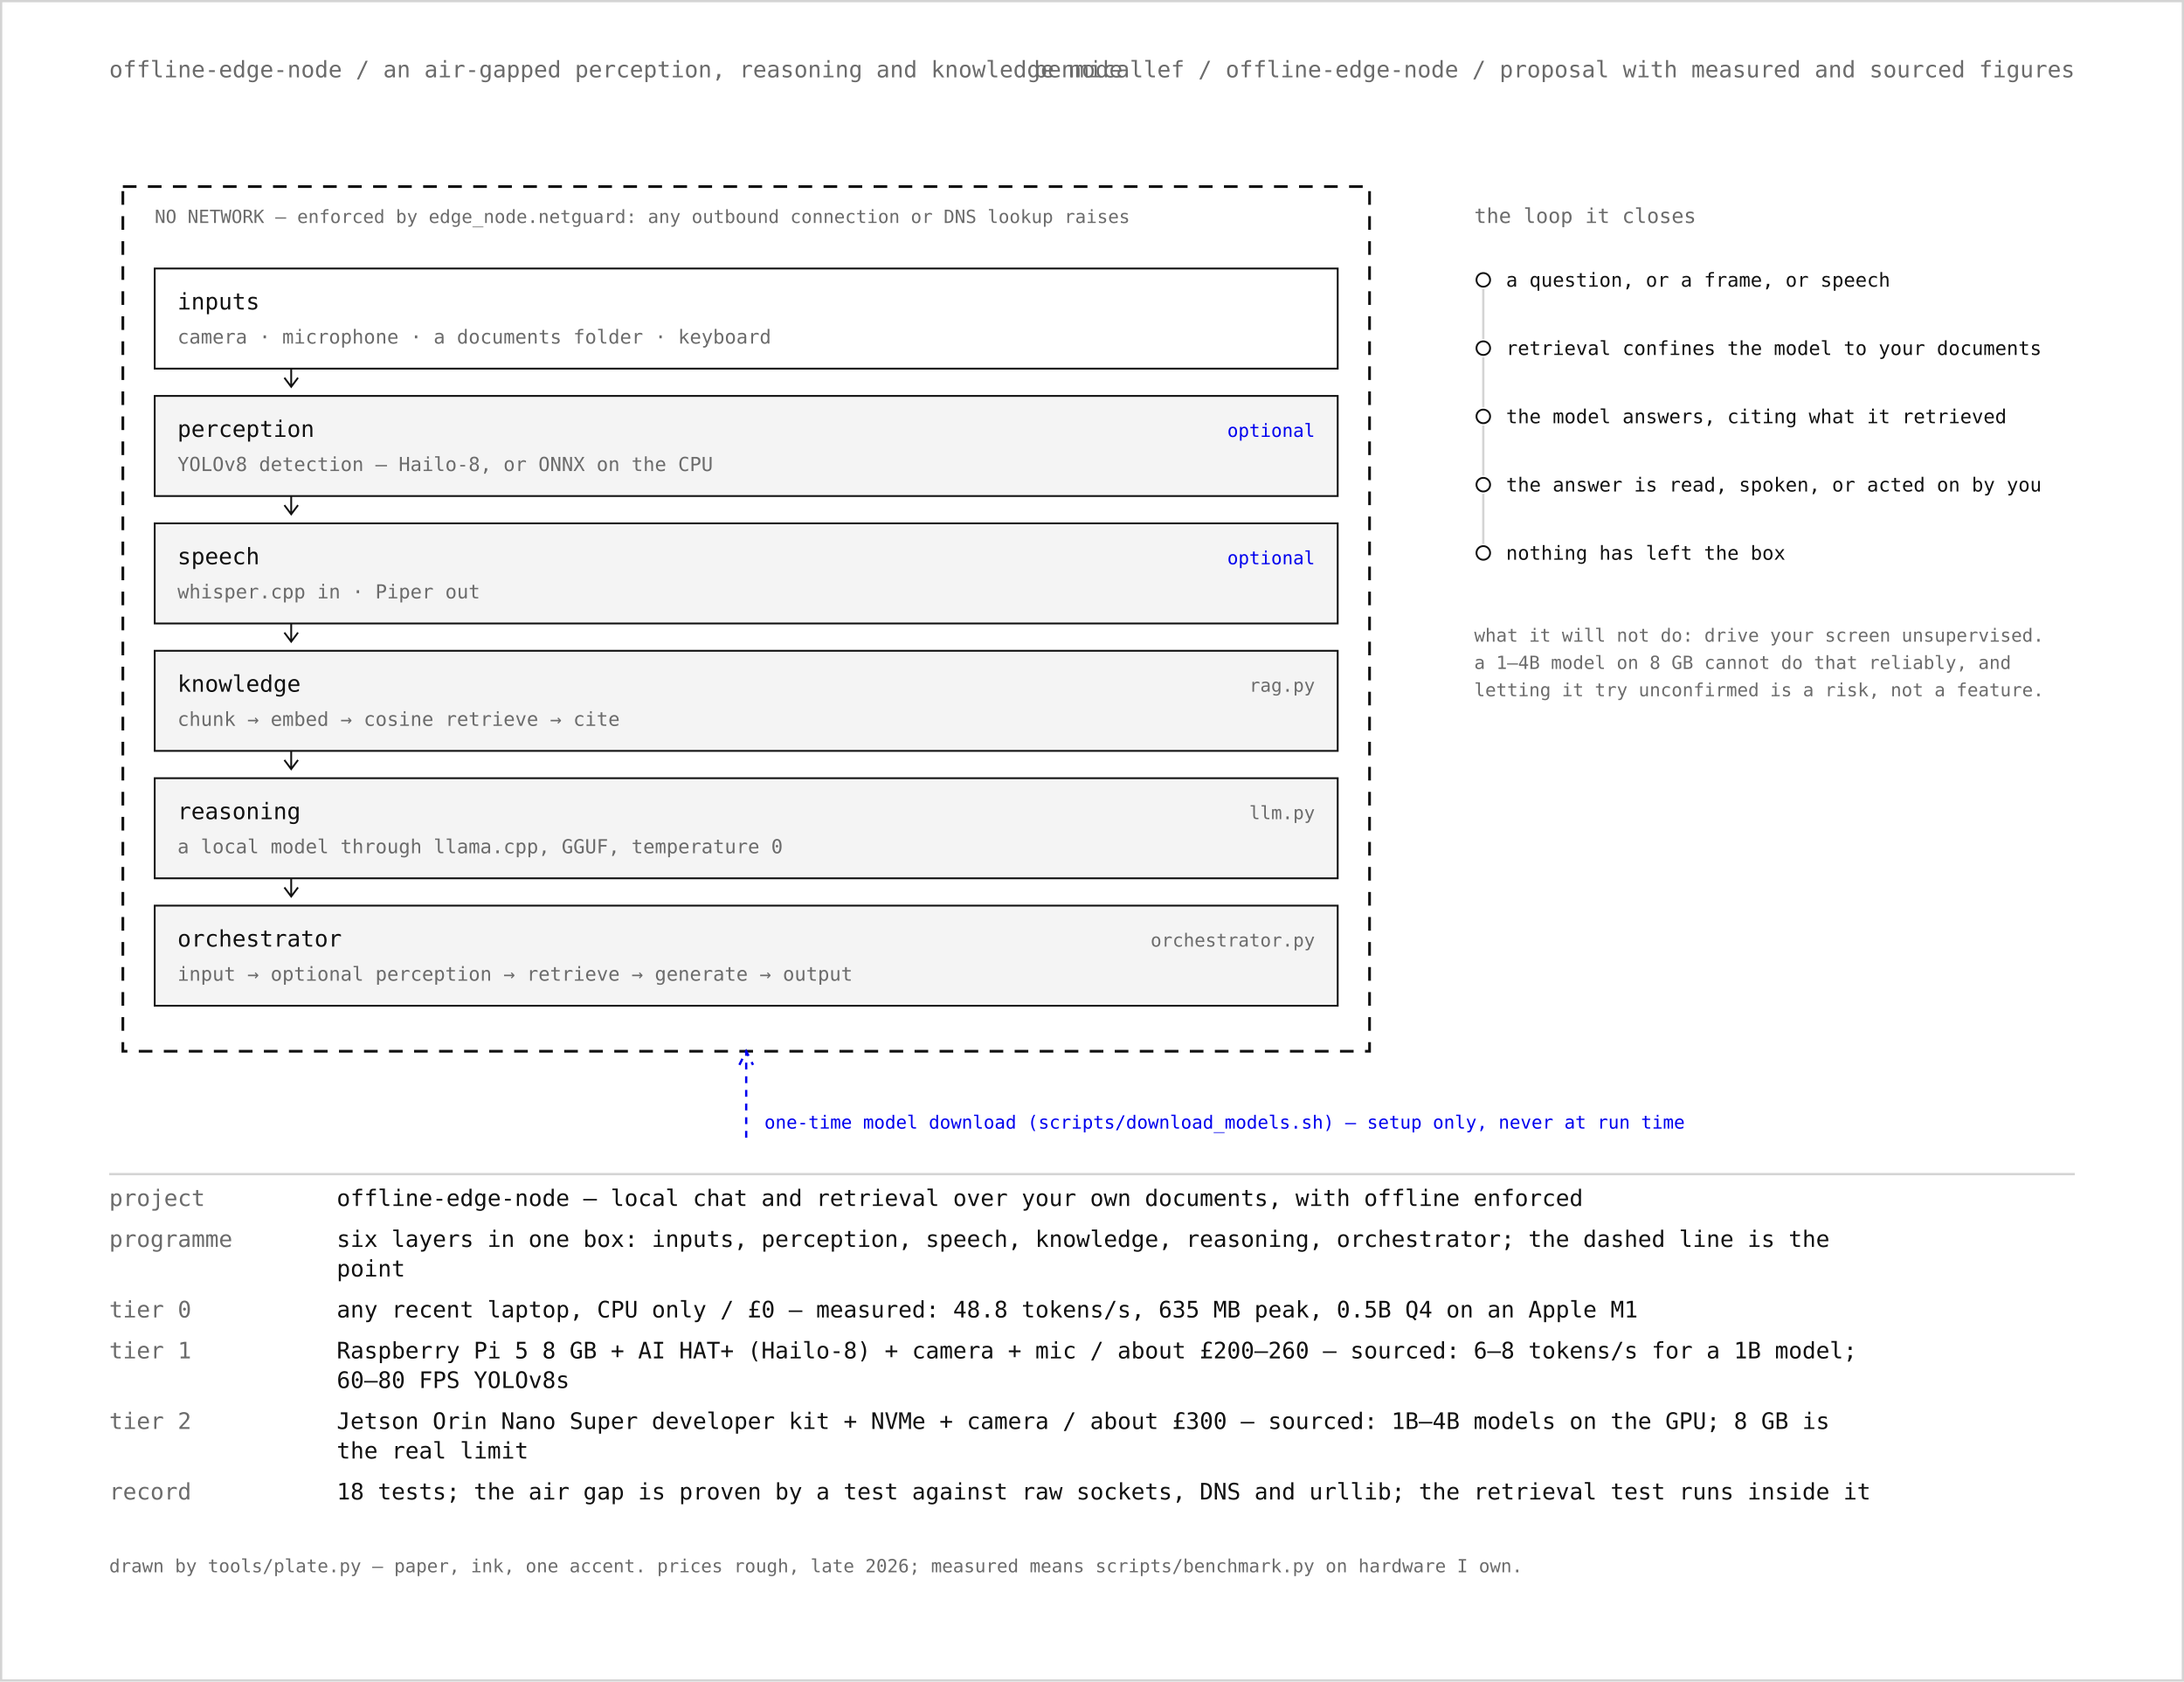
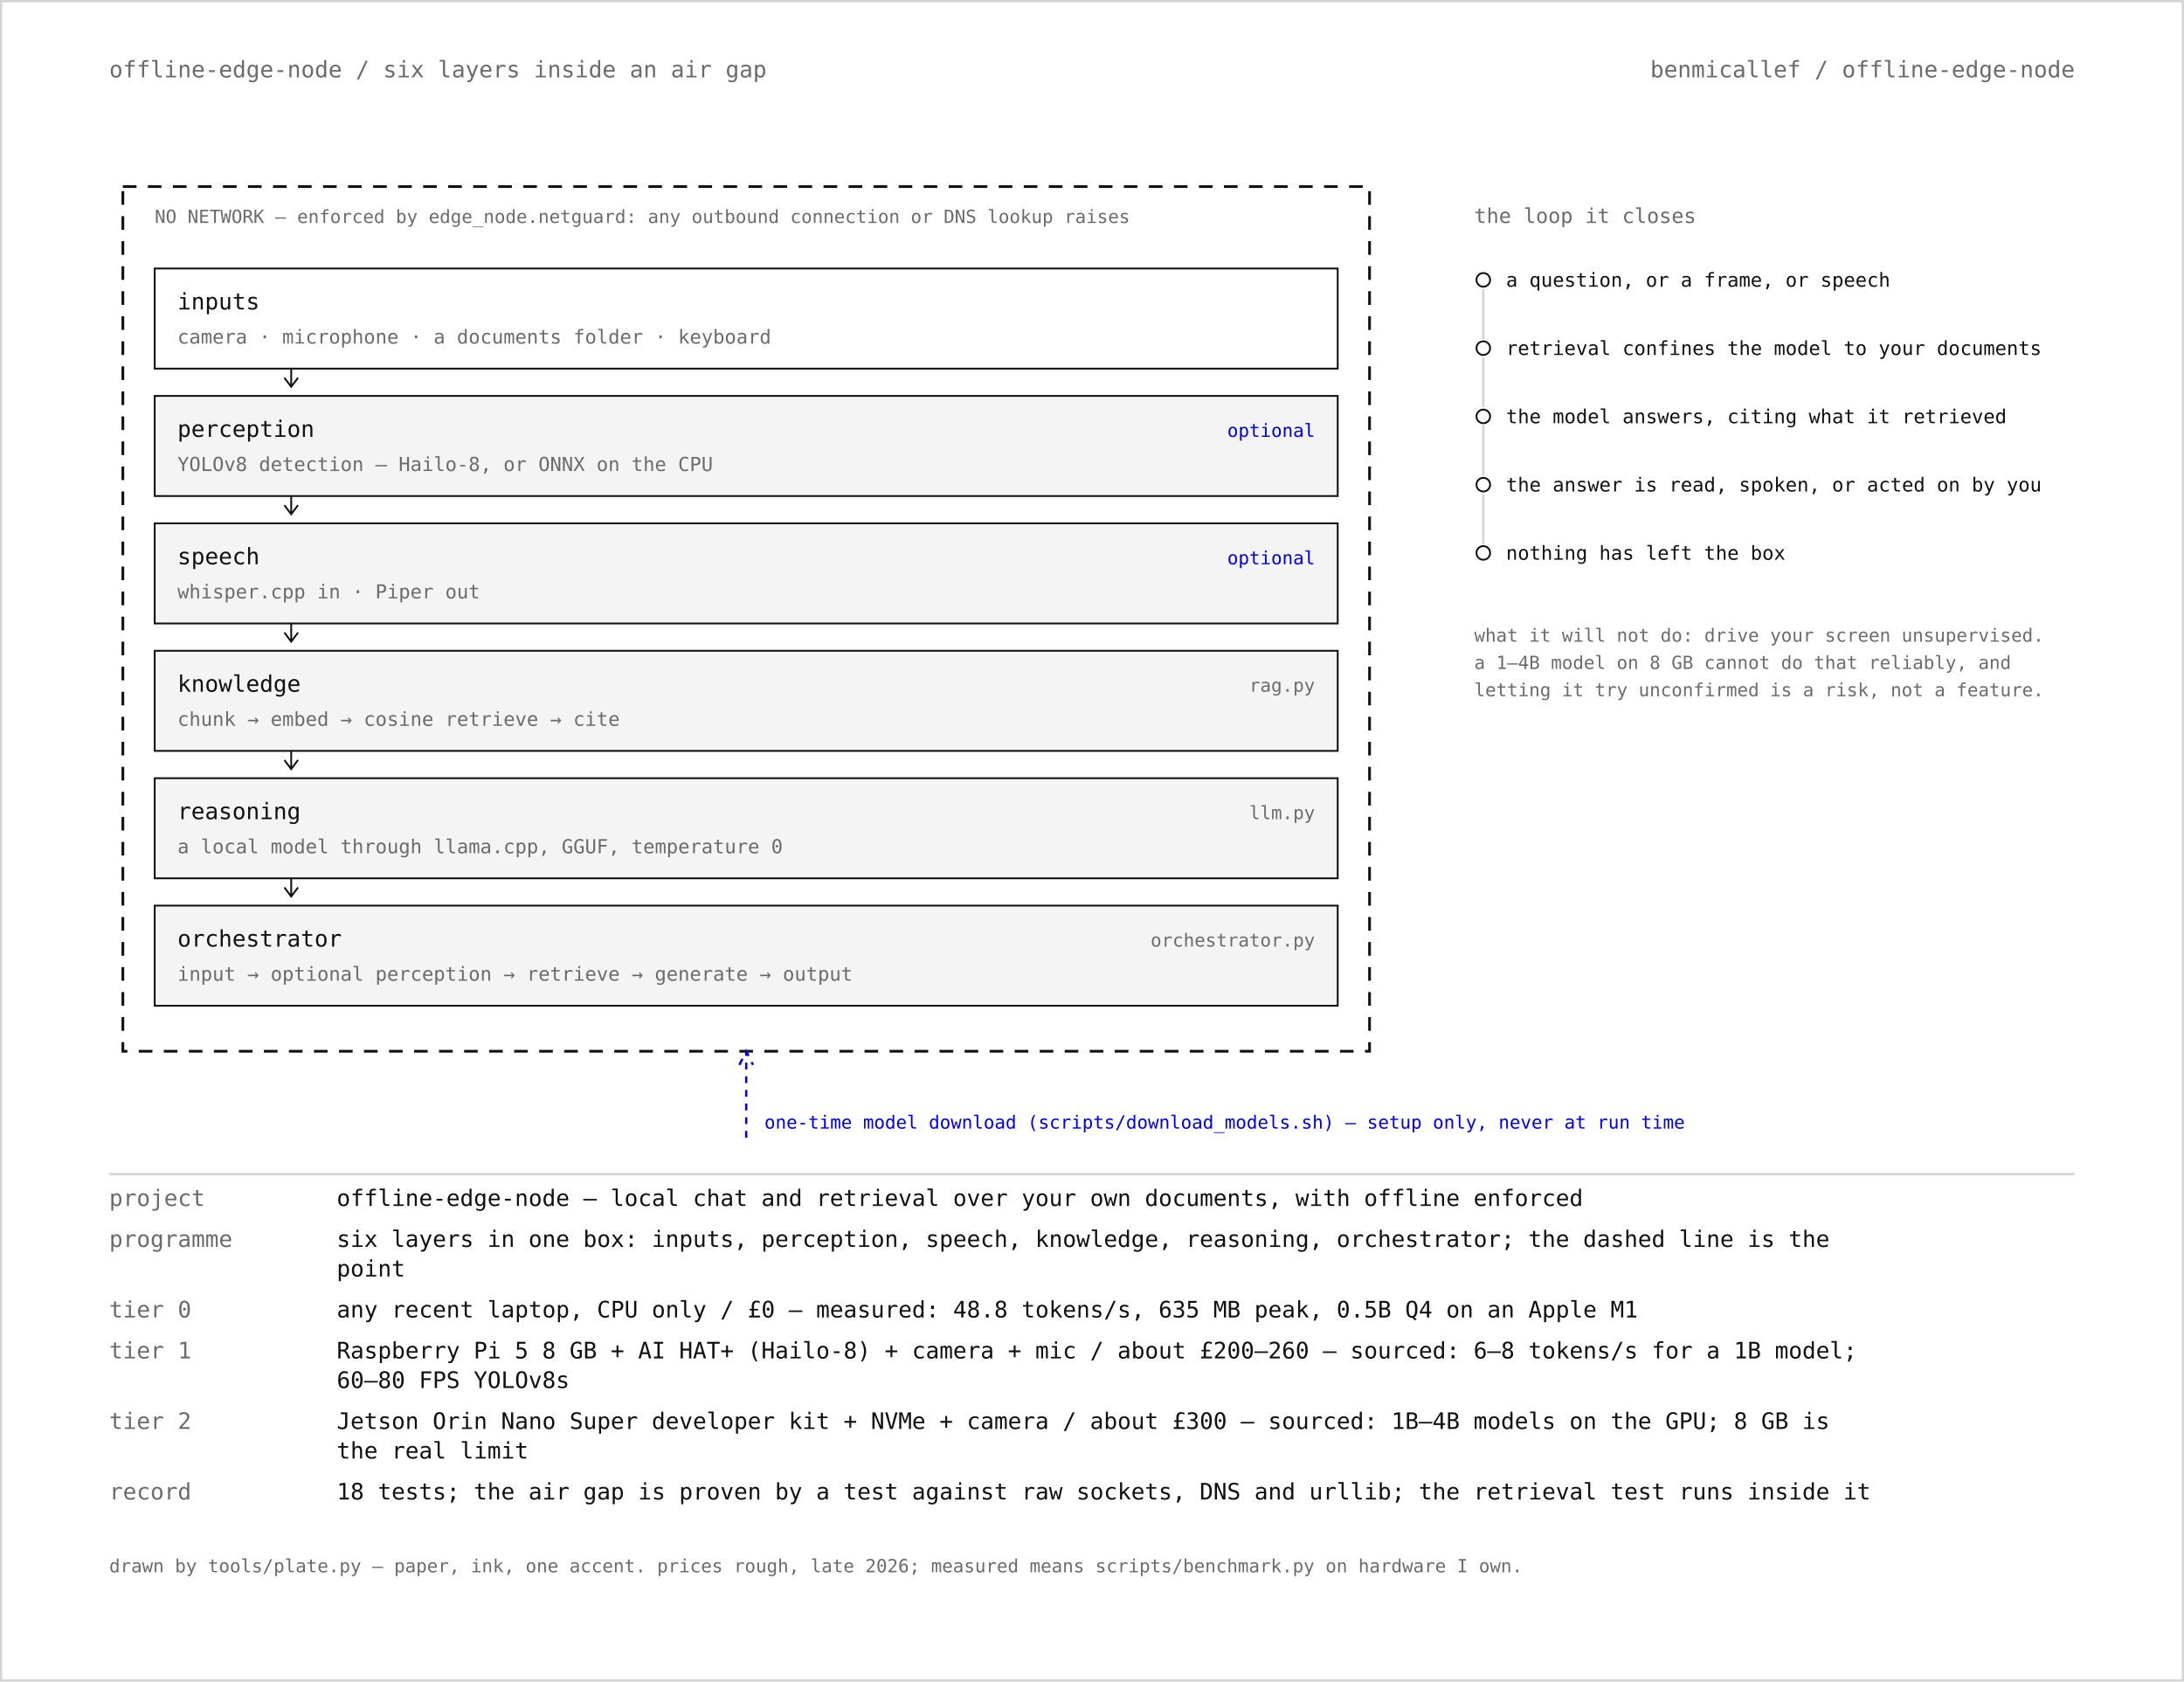
<svg xmlns="http://www.w3.org/2000/svg" viewBox="0 0 960 739" width="960" height="739" role="img" aria-label="offline-edge-node: six layers inside an air gap, and three hardware tiers">
  <rect width="960" height="739" fill="#ffffff" />
  <rect x="0.5" y="0.5" width="959" height="738" fill="none" stroke="#d4d4d4" />
-   <text x="48" y="34" font-family="IBM Plex Mono, ui-monospace, Menlo, monospace" font-size="10" fill="#6b6b6b" text-anchor="start">offline-edge-node / an air-gapped perception, reasoning and knowledge node</text>
-   <text x="912" y="34" font-family="IBM Plex Mono, ui-monospace, Menlo, monospace" font-size="10" fill="#6b6b6b" text-anchor="end">benmicallef / offline-edge-node / proposal with measured and sourced figures</text>
+   <text x="48" y="34" font-family="IBM Plex Mono, ui-monospace, Menlo, monospace" font-size="10" fill="#6b6b6b" text-anchor="start">offline-edge-node / six layers inside an air gap</text>
+   <text x="912" y="34" font-family="IBM Plex Mono, ui-monospace, Menlo, monospace" font-size="10" fill="#6b6b6b" text-anchor="end">benmicallef / offline-edge-node</text>
  <rect x="54" y="82" width="548" height="380" fill="none" stroke="#111111" stroke-dasharray="6 5" stroke-width="1.2" />
  <text x="68" y="98" font-family="IBM Plex Mono, ui-monospace, Menlo, monospace" font-size="8" fill="#6b6b6b" text-anchor="start">NO NETWORK — enforced by edge_node.netguard: any outbound connection or DNS lookup raises</text>
  <rect x="68" y="118" width="520" height="44" fill="#ffffff" stroke="#111111" stroke-width="0.8" />
  <text x="78" y="136" font-family="IBM Plex Mono, ui-monospace, Menlo, monospace" font-size="10" fill="#111111" text-anchor="start">inputs</text>
  <text x="78" y="151" font-family="IBM Plex Mono, ui-monospace, Menlo, monospace" font-size="8.5" fill="#6b6b6b" text-anchor="start">camera · microphone · a documents folder · keyboard</text>
  <rect x="68" y="174" width="520" height="44" fill="#f4f4f4" stroke="#111111" stroke-width="0.8" />
  <text x="78" y="192" font-family="IBM Plex Mono, ui-monospace, Menlo, monospace" font-size="10" fill="#111111" text-anchor="start">perception</text>
  <text x="78" y="207" font-family="IBM Plex Mono, ui-monospace, Menlo, monospace" font-size="8.5" fill="#6b6b6b" text-anchor="start">YOLOv8 detection — Hailo-8, or ONNX on the CPU</text>
  <text x="578" y="192" font-family="IBM Plex Mono, ui-monospace, Menlo, monospace" font-size="8" fill="#0000ee" text-anchor="end">optional</text>
  <path d="M128 162v8m-3 -4l3 4l3 -4" fill="none" stroke="#111111" stroke-width="0.8" />
  <rect x="68" y="230" width="520" height="44" fill="#f4f4f4" stroke="#111111" stroke-width="0.8" />
  <text x="78" y="248" font-family="IBM Plex Mono, ui-monospace, Menlo, monospace" font-size="10" fill="#111111" text-anchor="start">speech</text>
  <text x="78" y="263" font-family="IBM Plex Mono, ui-monospace, Menlo, monospace" font-size="8.5" fill="#6b6b6b" text-anchor="start">whisper.cpp in · Piper out</text>
  <text x="578" y="248" font-family="IBM Plex Mono, ui-monospace, Menlo, monospace" font-size="8" fill="#0000ee" text-anchor="end">optional</text>
  <path d="M128 218v8m-3 -4l3 4l3 -4" fill="none" stroke="#111111" stroke-width="0.8" />
  <rect x="68" y="286" width="520" height="44" fill="#f4f4f4" stroke="#111111" stroke-width="0.8" />
  <text x="78" y="304" font-family="IBM Plex Mono, ui-monospace, Menlo, monospace" font-size="10" fill="#111111" text-anchor="start">knowledge</text>
  <text x="78" y="319" font-family="IBM Plex Mono, ui-monospace, Menlo, monospace" font-size="8.5" fill="#6b6b6b" text-anchor="start">chunk → embed → cosine retrieve → cite</text>
  <text x="578" y="304" font-family="IBM Plex Mono, ui-monospace, Menlo, monospace" font-size="8" fill="#6b6b6b" text-anchor="end">rag.py</text>
  <path d="M128 274v8m-3 -4l3 4l3 -4" fill="none" stroke="#111111" stroke-width="0.8" />
  <rect x="68" y="342" width="520" height="44" fill="#f4f4f4" stroke="#111111" stroke-width="0.8" />
  <text x="78" y="360" font-family="IBM Plex Mono, ui-monospace, Menlo, monospace" font-size="10" fill="#111111" text-anchor="start">reasoning</text>
  <text x="78" y="375" font-family="IBM Plex Mono, ui-monospace, Menlo, monospace" font-size="8.5" fill="#6b6b6b" text-anchor="start">a local model through llama.cpp, GGUF, temperature 0</text>
  <text x="578" y="360" font-family="IBM Plex Mono, ui-monospace, Menlo, monospace" font-size="8" fill="#6b6b6b" text-anchor="end">llm.py</text>
  <path d="M128 330v8m-3 -4l3 4l3 -4" fill="none" stroke="#111111" stroke-width="0.8" />
  <rect x="68" y="398" width="520" height="44" fill="#f4f4f4" stroke="#111111" stroke-width="0.8" />
  <text x="78" y="416" font-family="IBM Plex Mono, ui-monospace, Menlo, monospace" font-size="10" fill="#111111" text-anchor="start">orchestrator</text>
  <text x="78" y="431" font-family="IBM Plex Mono, ui-monospace, Menlo, monospace" font-size="8.5" fill="#6b6b6b" text-anchor="start">input → optional perception → retrieve → generate → output</text>
  <text x="578" y="416" font-family="IBM Plex Mono, ui-monospace, Menlo, monospace" font-size="8" fill="#6b6b6b" text-anchor="end">orchestrator.py</text>
  <path d="M128 386v8m-3 -4l3 4l3 -4" fill="none" stroke="#111111" stroke-width="0.8" />
  <path d="M328.0 500V462m-3 6l3 -6l3 6" fill="none" stroke="#0000ee" stroke-dasharray="3 3" stroke-width="1" />
  <text x="336.0" y="496" font-family="IBM Plex Mono, ui-monospace, Menlo, monospace" font-size="8" fill="#0000ee" text-anchor="start">one-time model download (scripts/download_models.sh) — setup only, never at run time</text>
  <text x="648" y="98" font-family="IBM Plex Mono, ui-monospace, Menlo, monospace" font-size="9" fill="#6b6b6b" text-anchor="start">the loop it closes</text>
  <circle cx="652" cy="123" r="3" fill="none" stroke="#111111" stroke-width="0.8" />
  <text x="662" y="126" font-family="IBM Plex Mono, ui-monospace, Menlo, monospace" font-size="8.5" fill="#111111" text-anchor="start">a question, or a frame, or speech</text>
  <line x1="652" y1="127" x2="652" y2="149" stroke="#d4d4d4" />
  <circle cx="652" cy="153" r="3" fill="none" stroke="#111111" stroke-width="0.8" />
  <text x="662" y="156" font-family="IBM Plex Mono, ui-monospace, Menlo, monospace" font-size="8.5" fill="#111111" text-anchor="start">retrieval confines the model to your documents</text>
  <line x1="652" y1="157" x2="652" y2="179" stroke="#d4d4d4" />
  <circle cx="652" cy="183" r="3" fill="none" stroke="#111111" stroke-width="0.8" />
  <text x="662" y="186" font-family="IBM Plex Mono, ui-monospace, Menlo, monospace" font-size="8.5" fill="#111111" text-anchor="start">the model answers, citing what it retrieved</text>
  <line x1="652" y1="187" x2="652" y2="209" stroke="#d4d4d4" />
  <circle cx="652" cy="213" r="3" fill="none" stroke="#111111" stroke-width="0.8" />
  <text x="662" y="216" font-family="IBM Plex Mono, ui-monospace, Menlo, monospace" font-size="8.5" fill="#111111" text-anchor="start">the answer is read, spoken, or acted on by you</text>
  <line x1="652" y1="217" x2="652" y2="239" stroke="#d4d4d4" />
  <circle cx="652" cy="243" r="3" fill="none" stroke="#111111" stroke-width="0.8" />
  <text x="662" y="246" font-family="IBM Plex Mono, ui-monospace, Menlo, monospace" font-size="8.5" fill="#111111" text-anchor="start">nothing has left the box</text>
  <text x="648" y="282" font-family="IBM Plex Mono, ui-monospace, Menlo, monospace" font-size="8" fill="#6b6b6b" text-anchor="start">what it will not do: drive your screen unsupervised.</text>
  <text x="648" y="294" font-family="IBM Plex Mono, ui-monospace, Menlo, monospace" font-size="8" fill="#6b6b6b" text-anchor="start">a 1–4B model on 8 GB cannot do that reliably, and</text>
  <text x="648" y="306" font-family="IBM Plex Mono, ui-monospace, Menlo, monospace" font-size="8" fill="#6b6b6b" text-anchor="start">letting it try unconfirmed is a risk, not a feature.</text>
  <line x1="48" y1="516" x2="912" y2="516" stroke="#d4d4d4" />
  <text x="48" y="530" font-family="IBM Plex Mono, ui-monospace, Menlo, monospace" font-size="10" fill="#6b6b6b" text-anchor="start">project</text>
  <text x="148" y="530" font-family="IBM Plex Mono, ui-monospace, Menlo, monospace" font-size="10" fill="#111111" text-anchor="start">offline-edge-node — local chat and retrieval over your own documents, with offline enforced</text>
  <text x="48" y="548" font-family="IBM Plex Mono, ui-monospace, Menlo, monospace" font-size="10" fill="#6b6b6b" text-anchor="start">programme</text>
  <text x="148" y="548" font-family="IBM Plex Mono, ui-monospace, Menlo, monospace" font-size="10" fill="#111111" text-anchor="start">six layers in one box: inputs, perception, speech, knowledge, reasoning, orchestrator; the dashed line is the</text>
  <text x="148" y="561" font-family="IBM Plex Mono, ui-monospace, Menlo, monospace" font-size="10" fill="#111111" text-anchor="start">point</text>
  <text x="48" y="579" font-family="IBM Plex Mono, ui-monospace, Menlo, monospace" font-size="10" fill="#6b6b6b" text-anchor="start">tier 0</text>
  <text x="148" y="579" font-family="IBM Plex Mono, ui-monospace, Menlo, monospace" font-size="10" fill="#111111" text-anchor="start">any recent laptop, CPU only / £0 — measured: 48.8 tokens/s, 635 MB peak, 0.5B Q4 on an Apple M1</text>
  <text x="48" y="597" font-family="IBM Plex Mono, ui-monospace, Menlo, monospace" font-size="10" fill="#6b6b6b" text-anchor="start">tier 1</text>
  <text x="148" y="597" font-family="IBM Plex Mono, ui-monospace, Menlo, monospace" font-size="10" fill="#111111" text-anchor="start">Raspberry Pi 5 8 GB + AI HAT+ (Hailo-8) + camera + mic / about £200–260 — sourced: 6–8 tokens/s for a 1B model;</text>
  <text x="148" y="610" font-family="IBM Plex Mono, ui-monospace, Menlo, monospace" font-size="10" fill="#111111" text-anchor="start">60–80 FPS YOLOv8s</text>
  <text x="48" y="628" font-family="IBM Plex Mono, ui-monospace, Menlo, monospace" font-size="10" fill="#6b6b6b" text-anchor="start">tier 2</text>
  <text x="148" y="628" font-family="IBM Plex Mono, ui-monospace, Menlo, monospace" font-size="10" fill="#111111" text-anchor="start">Jetson Orin Nano Super developer kit + NVMe + camera / about £300 — sourced: 1B–4B models on the GPU; 8 GB is</text>
  <text x="148" y="641" font-family="IBM Plex Mono, ui-monospace, Menlo, monospace" font-size="10" fill="#111111" text-anchor="start">the real limit</text>
  <text x="48" y="659" font-family="IBM Plex Mono, ui-monospace, Menlo, monospace" font-size="10" fill="#6b6b6b" text-anchor="start">record</text>
  <text x="148" y="659" font-family="IBM Plex Mono, ui-monospace, Menlo, monospace" font-size="10" fill="#111111" text-anchor="start">18 tests; the air gap is proven by a test against raw sockets, DNS and urllib; the retrieval test runs inside it</text>
  <text x="48" y="691" font-family="IBM Plex Mono, ui-monospace, Menlo, monospace" font-size="8" fill="#6b6b6b" text-anchor="start">drawn by tools/plate.py — paper, ink, one accent. prices rough, late 2026; measured means scripts/benchmark.py on hardware I own.</text>
</svg>
